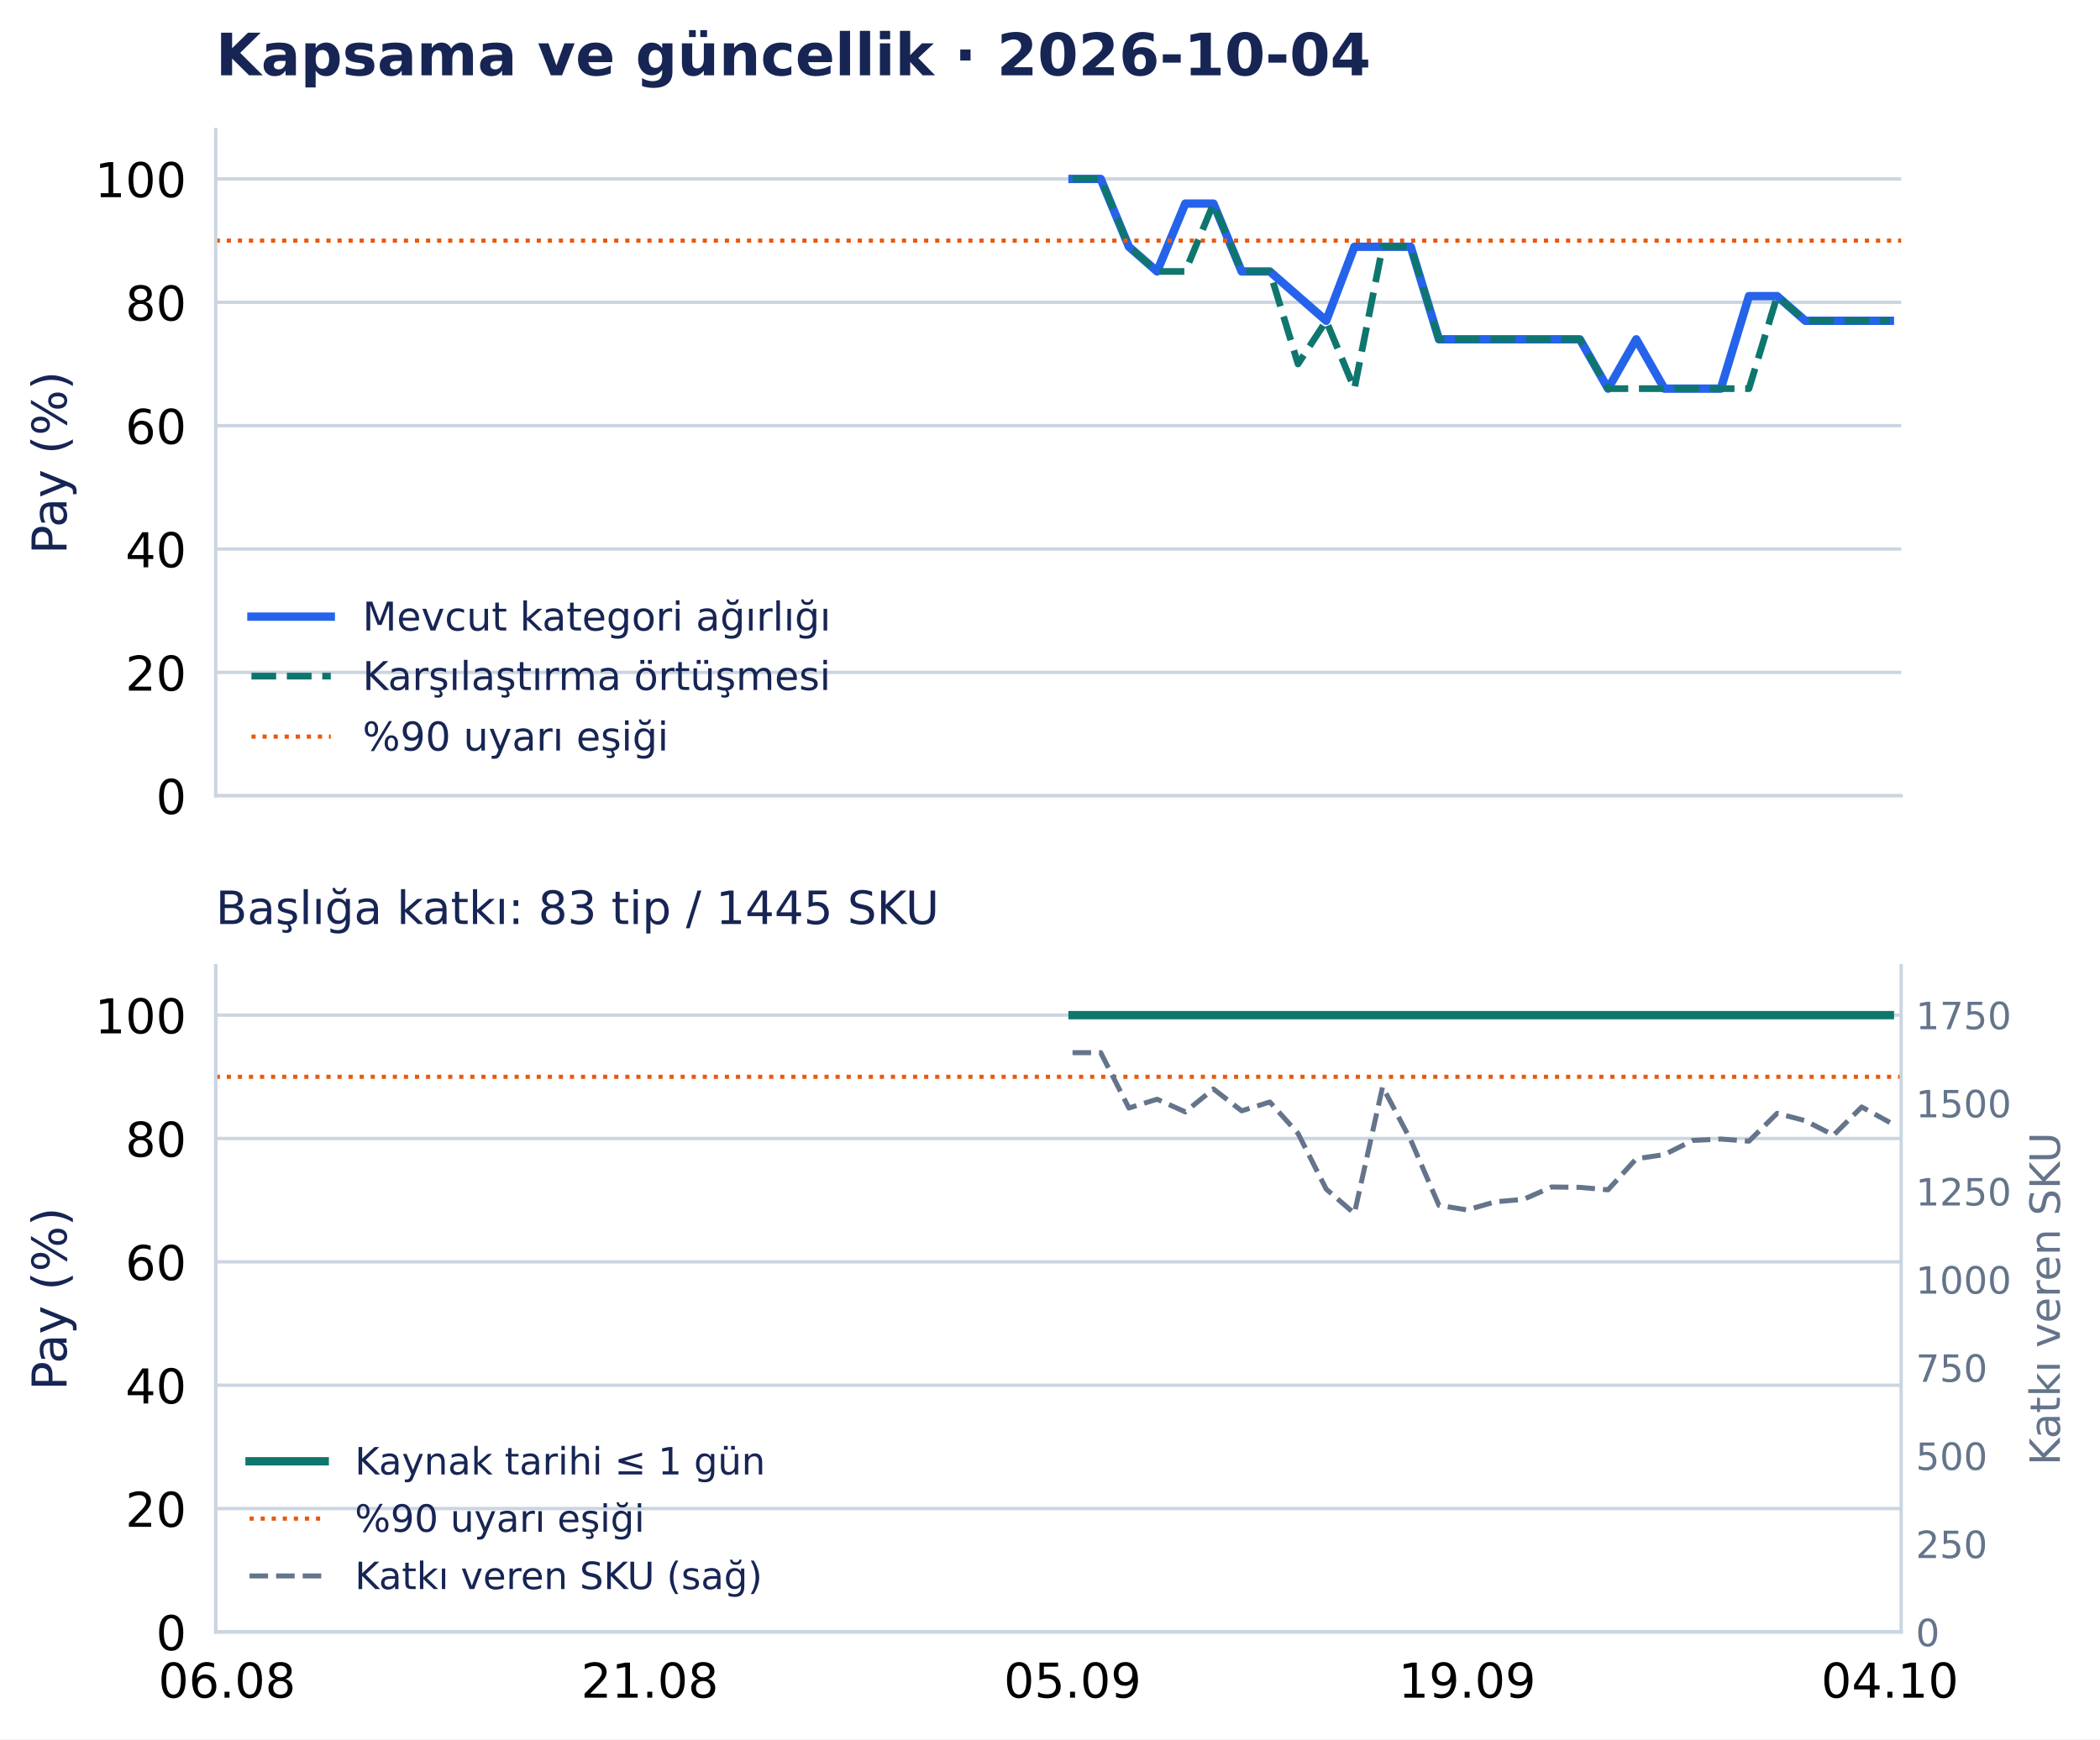
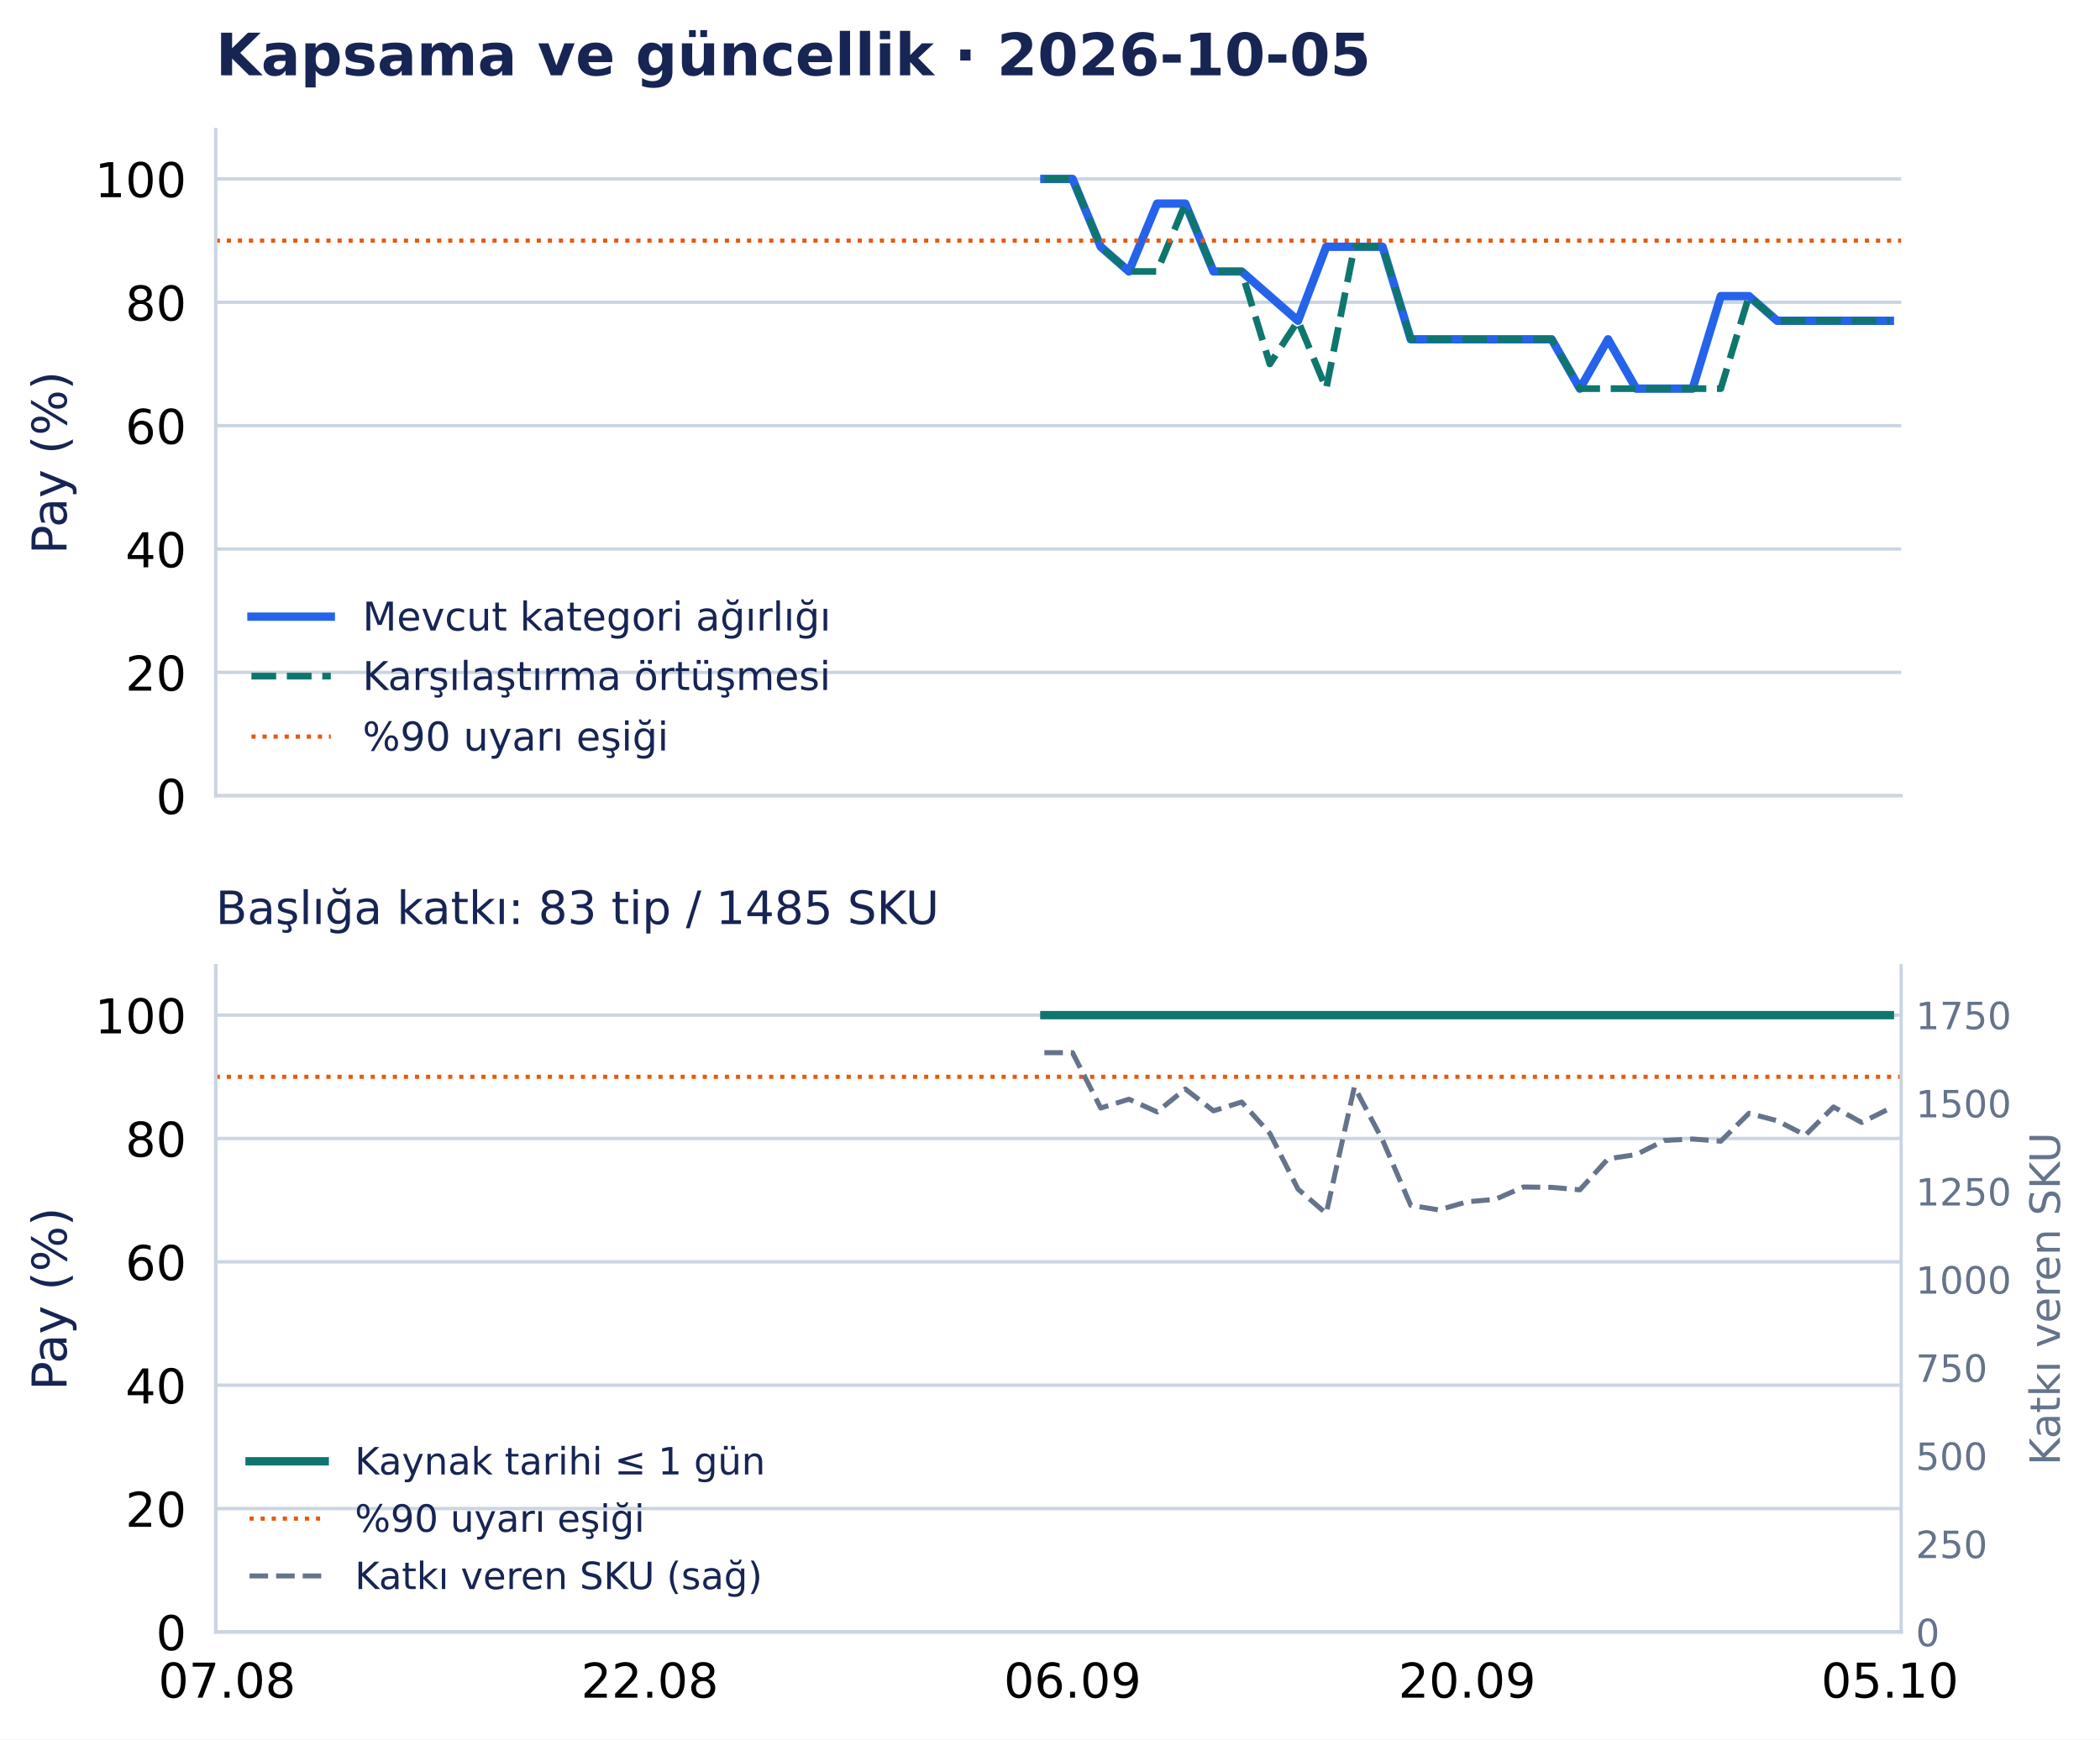
<svg xmlns="http://www.w3.org/2000/svg" width="502.794pt" height="416.535pt" viewBox="0 0 502.794 416.535" version="1.1">
  <defs>
    <style type="text/css">*{stroke-linejoin: round; stroke-linecap: butt}</style>
  </defs>
  <g id="figure_1">
    <g id="patch_1">
      <path d="M 0 416.535 L 502.794 416.535 L 502.794 0 L 0 0 z " style="fill: #ffffff" />
    </g>
    <g id="axes_1">
      <g id="patch_2">
        <path d="M 51.651 190.574 L 455.188 190.574 L 455.188 31.035 L 51.651 31.035 z " style="fill: #ffffff" />
      </g>
      <g id="matplotlib.axis_1">
        <g id="xtick_1">
          <g id="line2d_1" />
        </g>
        <g id="xtick_2">
          <g id="line2d_2" />
        </g>
        <g id="xtick_3">
          <g id="line2d_3" />
        </g>
        <g id="xtick_4">
          <g id="line2d_4" />
        </g>
        <g id="xtick_5">
          <g id="line2d_5" />
        </g>
      </g>
      <g id="matplotlib.axis_2">
        <g id="ytick_1">
          <g id="line2d_6">
            <path d="M 51.651 190.574 L 455.188 190.574 " clip-path="url(#p0e1365a26f)" style="fill: none; stroke: #cbd5e1; stroke-width: 0.8; stroke-linecap: square" />
          </g>
          <g id="line2d_7" />
          <g id="text_1">
            <text style="font-size: 11.5px; font-family: 'DejaVu Sans', 'Bitstream Vera Sans', 'Computer Modern Sans Serif', 'Lucida Grande', 'Verdana', 'Geneva', 'Lucid', 'Arial', 'Helvetica', 'Avant Garde', sans-serif; text-anchor: end" x="44.651" y="194.943" transform="rotate(-0 44.65062 194.9427)">0</text>
          </g>
        </g>
        <g id="ytick_2">
          <g id="line2d_8">
            <path d="M 51.651 161.03 L 455.188 161.03 " clip-path="url(#p0e1365a26f)" style="fill: none; stroke: #cbd5e1; stroke-width: 0.8; stroke-linecap: square" />
          </g>
          <g id="line2d_9" />
          <g id="text_2">
            <text style="font-size: 11.5px; font-family: 'DejaVu Sans', 'Bitstream Vera Sans', 'Computer Modern Sans Serif', 'Lucida Grande', 'Verdana', 'Geneva', 'Lucid', 'Arial', 'Helvetica', 'Avant Garde', sans-serif; text-anchor: end" x="44.651" y="165.398" transform="rotate(-0 44.65062 165.3983)">20</text>
          </g>
        </g>
        <g id="ytick_3">
          <g id="line2d_10">
            <path d="M 51.651 131.485 L 455.188 131.485 " clip-path="url(#p0e1365a26f)" style="fill: none; stroke: #cbd5e1; stroke-width: 0.8; stroke-linecap: square" />
          </g>
          <g id="line2d_11" />
          <g id="text_3">
            <text style="font-size: 11.5px; font-family: 'DejaVu Sans', 'Bitstream Vera Sans', 'Computer Modern Sans Serif', 'Lucida Grande', 'Verdana', 'Geneva', 'Lucid', 'Arial', 'Helvetica', 'Avant Garde', sans-serif; text-anchor: end" x="44.651" y="135.854" transform="rotate(-0 44.65062 135.854)">40</text>
          </g>
        </g>
        <g id="ytick_4">
          <g id="line2d_12">
            <path d="M 51.651 101.941 L 455.188 101.941 " clip-path="url(#p0e1365a26f)" style="fill: none; stroke: #cbd5e1; stroke-width: 0.8; stroke-linecap: square" />
          </g>
          <g id="line2d_13" />
          <g id="text_4">
            <text style="font-size: 11.5px; font-family: 'DejaVu Sans', 'Bitstream Vera Sans', 'Computer Modern Sans Serif', 'Lucida Grande', 'Verdana', 'Geneva', 'Lucid', 'Arial', 'Helvetica', 'Avant Garde', sans-serif; text-anchor: end" x="44.651" y="106.31" transform="rotate(-0 44.65062 106.3097)">60</text>
          </g>
        </g>
        <g id="ytick_5">
          <g id="line2d_14">
            <path d="M 51.651 72.397 L 455.188 72.397 " clip-path="url(#p0e1365a26f)" style="fill: none; stroke: #cbd5e1; stroke-width: 0.8; stroke-linecap: square" />
          </g>
          <g id="line2d_15" />
          <g id="text_5">
            <text style="font-size: 11.5px; font-family: 'DejaVu Sans', 'Bitstream Vera Sans', 'Computer Modern Sans Serif', 'Lucida Grande', 'Verdana', 'Geneva', 'Lucid', 'Arial', 'Helvetica', 'Avant Garde', sans-serif; text-anchor: end" x="44.651" y="76.765" transform="rotate(-0 44.65062 76.76539)">80</text>
          </g>
        </g>
        <g id="ytick_6">
          <g id="line2d_16">
            <path d="M 51.651 42.852 L 455.188 42.852 " clip-path="url(#p0e1365a26f)" style="fill: none; stroke: #cbd5e1; stroke-width: 0.8; stroke-linecap: square" />
          </g>
          <g id="line2d_17" />
          <g id="text_6">
            <text style="font-size: 11.5px; font-family: 'DejaVu Sans', 'Bitstream Vera Sans', 'Computer Modern Sans Serif', 'Lucida Grande', 'Verdana', 'Geneva', 'Lucid', 'Arial', 'Helvetica', 'Avant Garde', sans-serif; text-anchor: end" x="44.651" y="47.221" transform="rotate(-0 44.65062 47.22107)">100</text>
          </g>
        </g>
        <g id="text_7">
          <text style="font-size: 11.5px; font-family: 'DejaVu Sans', 'Bitstream Vera Sans', 'Computer Modern Sans Serif', 'Lucida Grande', 'Verdana', 'Geneva', 'Lucid', 'Arial', 'Helvetica', 'Avant Garde', sans-serif; text-anchor: middle; fill: #172554" x="15.937" y="110.804" transform="rotate(-90 15.93731 110.8044)">Pay (%)</text>
        </g>
      </g>
      <g id="line2d_18">
-         <path d="M 256.794 42.852 L 263.542 42.852 L 270.29 59.102 L 277.038 65.011 L 283.786 48.761 L 290.534 48.761 L 297.282 65.011 L 304.03 65.011 L 310.778 70.92 L 317.527 76.828 L 324.275 59.102 L 331.023 59.102 L 337.771 59.102 L 344.519 81.26 L 351.267 81.26 L 358.015 81.26 L 364.763 81.26 L 371.512 81.26 L 378.26 81.26 L 385.008 93.078 L 391.756 81.26 L 398.504 93.078 L 405.252 93.078 L 412 93.078 L 418.748 70.92 L 425.497 70.92 L 432.245 76.828 L 438.993 76.828 L 445.741 76.828 L 452.489 76.828 " clip-path="url(#p0e1365a26f)" style="fill: none; stroke: #2563eb; stroke-width: 2; stroke-linecap: square" />
+         <path d="M 250.045 42.852 L 256.794 42.852 L 263.542 59.102 L 270.29 65.011 L 277.038 48.761 L 283.786 48.761 L 290.534 65.011 L 297.282 65.011 L 304.03 70.92 L 310.778 76.828 L 317.527 59.102 L 324.275 59.102 L 331.023 59.102 L 337.771 81.26 L 344.519 81.26 L 351.267 81.26 L 358.015 81.26 L 364.763 81.26 L 371.512 81.26 L 378.26 93.078 L 385.008 81.26 L 391.756 93.078 L 398.504 93.078 L 405.252 93.078 L 412 70.92 L 418.748 70.92 L 425.497 76.828 L 432.245 76.828 L 438.993 76.828 L 445.741 76.828 L 452.489 76.828 " clip-path="url(#p0e1365a26f)" style="fill: none; stroke: #2563eb; stroke-width: 2; stroke-linecap: square" />
      </g>
      <g id="line2d_19">
-         <path d="M 256.794 42.852 L 263.542 42.852 L 270.29 59.102 L 277.038 65.011 L 283.786 65.011 L 290.534 48.761 L 297.282 65.011 L 304.03 65.011 L 310.778 87.169 L 317.527 76.828 L 324.275 93.078 L 331.023 59.102 L 337.771 59.102 L 344.519 81.26 L 351.267 81.26 L 358.015 81.26 L 364.763 81.26 L 371.512 81.26 L 378.26 81.26 L 385.008 93.078 L 391.756 93.078 L 398.504 93.078 L 405.252 93.078 L 412 93.078 L 418.748 93.078 L 425.497 70.92 L 432.245 76.828 L 438.993 76.828 L 445.741 76.828 L 452.489 76.828 " clip-path="url(#p0e1365a26f)" style="fill: none; stroke-dasharray: 5.92,2.56; stroke-dashoffset: 0; stroke: #0f766e; stroke-width: 1.6" />
+         <path d="M 250.045 42.852 L 256.794 42.852 L 263.542 59.102 L 270.29 65.011 L 277.038 65.011 L 283.786 48.761 L 290.534 65.011 L 297.282 65.011 L 304.03 87.169 L 310.778 76.828 L 317.527 93.078 L 324.275 59.102 L 331.023 59.102 L 337.771 81.26 L 344.519 81.26 L 351.267 81.26 L 358.015 81.26 L 364.763 81.26 L 371.512 81.26 L 378.26 93.078 L 385.008 93.078 L 391.756 93.078 L 398.504 93.078 L 405.252 93.078 L 412 93.078 L 418.748 70.92 L 425.497 76.828 L 432.245 76.828 L 438.993 76.828 L 445.741 76.828 L 452.489 76.828 " clip-path="url(#p0e1365a26f)" style="fill: none; stroke-dasharray: 5.92,2.56; stroke-dashoffset: 0; stroke: #0f766e; stroke-width: 1.6" />
      </g>
      <g id="line2d_20">
        <path d="M 51.651 57.625 L 455.188 57.625 " clip-path="url(#p0e1365a26f)" style="fill: none; stroke-dasharray: 1,1.65; stroke-dashoffset: 0; stroke: #ea580c" />
      </g>
      <g id="patch_3">
        <path d="M 51.651 190.574 L 51.651 31.035 " style="fill: none; stroke: #cbd5e1; stroke-width: 0.8; stroke-linejoin: miter; stroke-linecap: square" />
      </g>
      <g id="patch_4">
        <path d="M 51.651 190.574 L 455.188 190.574 " style="fill: none; stroke: #cbd5e1; stroke-width: 0.8; stroke-linejoin: miter; stroke-linecap: square" />
      </g>
      <g id="text_8">
-         <text style="font-weight: 700; font-size: 14px; font-family: 'DejaVu Sans', 'Bitstream Vera Sans', 'Computer Modern Sans Serif', 'Lucida Grande', 'Verdana', 'Geneva', 'Lucid', 'Arial', 'Helvetica', 'Avant Garde', sans-serif; text-anchor: start; fill: #172554" x="51.651" y="18.035" transform="rotate(-0 51.65062 18.03469)">Kapsama ve güncellik · 2026-10-04</text>
+         <text style="font-weight: 700; font-size: 14px; font-family: 'DejaVu Sans', 'Bitstream Vera Sans', 'Computer Modern Sans Serif', 'Lucida Grande', 'Verdana', 'Geneva', 'Lucid', 'Arial', 'Helvetica', 'Avant Garde', sans-serif; text-anchor: start; fill: #172554" x="51.651" y="18.035" transform="rotate(-0 51.65062 18.03469)">Kapsama ve güncellik · 2026-10-05</text>
      </g>
      <g id="legend_1">
        <g id="line2d_21">
          <path d="M 60.201 147.675 L 69.701 147.675 L 79.201 147.675 " style="fill: none; stroke: #2563eb; stroke-width: 2; stroke-linecap: square" />
        </g>
        <g id="text_9">
          <text style="font-size: 9.5px; font-family: 'DejaVu Sans', 'Bitstream Vera Sans', 'Computer Modern Sans Serif', 'Lucida Grande', 'Verdana', 'Geneva', 'Lucid', 'Arial', 'Helvetica', 'Avant Garde', sans-serif; text-anchor: start; fill: #172554" x="86.801" y="151" transform="rotate(-0 86.80062 150.9998)">Mevcut kategori ağırlığı</text>
        </g>
        <g id="line2d_22">
          <path d="M 60.201 161.926 L 69.701 161.926 L 79.201 161.926 " style="fill: none; stroke-dasharray: 5.92,2.56; stroke-dashoffset: 0; stroke: #0f766e; stroke-width: 1.6" />
        </g>
        <g id="text_10">
          <text style="font-size: 9.5px; font-family: 'DejaVu Sans', 'Bitstream Vera Sans', 'Computer Modern Sans Serif', 'Lucida Grande', 'Verdana', 'Geneva', 'Lucid', 'Arial', 'Helvetica', 'Avant Garde', sans-serif; text-anchor: start; fill: #172554" x="86.801" y="165.251" transform="rotate(-0 86.80062 165.2506)">Karşılaştırma örtüşmesi</text>
        </g>
        <g id="line2d_23">
          <path d="M 60.201 176.417 L 69.701 176.417 L 79.201 176.417 " style="fill: none; stroke-dasharray: 1,1.65; stroke-dashoffset: 0; stroke: #ea580c" />
        </g>
        <g id="text_11">
          <text style="font-size: 9.5px; font-family: 'DejaVu Sans', 'Bitstream Vera Sans', 'Computer Modern Sans Serif', 'Lucida Grande', 'Verdana', 'Geneva', 'Lucid', 'Arial', 'Helvetica', 'Avant Garde', sans-serif; text-anchor: start; fill: #172554" x="86.801" y="179.742" transform="rotate(-0 86.80062 179.7418)">%90 uyarı eşiği</text>
        </g>
      </g>
    </g>
    <g id="axes_2">
      <g id="patch_5">
        <path d="M 51.651 390.835 L 455.188 390.835 L 455.188 231.295 L 51.651 231.295 z " style="fill: #ffffff" />
      </g>
      <g id="matplotlib.axis_3">
        <g id="xtick_6">
          <g id="line2d_24" />
          <g id="text_12">
-             <text style="font-size: 11.5px; font-family: 'DejaVu Sans', 'Bitstream Vera Sans', 'Computer Modern Sans Serif', 'Lucida Grande', 'Verdana', 'Geneva', 'Lucid', 'Arial', 'Helvetica', 'Avant Garde', sans-serif; text-anchor: middle" x="54.35" y="406.572" transform="rotate(-0 54.34987 406.572)">06.08</text>
+             <text style="font-size: 11.5px; font-family: 'DejaVu Sans', 'Bitstream Vera Sans', 'Computer Modern Sans Serif', 'Lucida Grande', 'Verdana', 'Geneva', 'Lucid', 'Arial', 'Helvetica', 'Avant Garde', sans-serif; text-anchor: middle" x="54.35" y="406.572" transform="rotate(-0 54.34987 406.572)">07.08</text>
          </g>
        </g>
        <g id="xtick_7">
          <g id="line2d_25" />
          <g id="text_13">
-             <text style="font-size: 11.5px; font-family: 'DejaVu Sans', 'Bitstream Vera Sans', 'Computer Modern Sans Serif', 'Lucida Grande', 'Verdana', 'Geneva', 'Lucid', 'Arial', 'Helvetica', 'Avant Garde', sans-serif; text-anchor: middle" x="155.572" y="406.572" transform="rotate(-0 155.5717 406.572)">21.08</text>
+             <text style="font-size: 11.5px; font-family: 'DejaVu Sans', 'Bitstream Vera Sans', 'Computer Modern Sans Serif', 'Lucida Grande', 'Verdana', 'Geneva', 'Lucid', 'Arial', 'Helvetica', 'Avant Garde', sans-serif; text-anchor: middle" x="155.572" y="406.572" transform="rotate(-0 155.5717 406.572)">22.08</text>
          </g>
        </g>
        <g id="xtick_8">
          <g id="line2d_26" />
          <g id="text_14">
-             <text style="font-size: 11.5px; font-family: 'DejaVu Sans', 'Bitstream Vera Sans', 'Computer Modern Sans Serif', 'Lucida Grande', 'Verdana', 'Geneva', 'Lucid', 'Arial', 'Helvetica', 'Avant Garde', sans-serif; text-anchor: middle" x="256.794" y="406.572" transform="rotate(-0 256.7935 406.572)">05.09</text>
+             <text style="font-size: 11.5px; font-family: 'DejaVu Sans', 'Bitstream Vera Sans', 'Computer Modern Sans Serif', 'Lucida Grande', 'Verdana', 'Geneva', 'Lucid', 'Arial', 'Helvetica', 'Avant Garde', sans-serif; text-anchor: middle" x="256.794" y="406.572" transform="rotate(-0 256.7935 406.572)">06.09</text>
          </g>
        </g>
        <g id="xtick_9">
          <g id="line2d_27" />
          <g id="text_15">
-             <text style="font-size: 11.5px; font-family: 'DejaVu Sans', 'Bitstream Vera Sans', 'Computer Modern Sans Serif', 'Lucida Grande', 'Verdana', 'Geneva', 'Lucid', 'Arial', 'Helvetica', 'Avant Garde', sans-serif; text-anchor: middle" x="351.267" y="406.572" transform="rotate(-0 351.2672 406.572)">19.09</text>
+             <text style="font-size: 11.5px; font-family: 'DejaVu Sans', 'Bitstream Vera Sans', 'Computer Modern Sans Serif', 'Lucida Grande', 'Verdana', 'Geneva', 'Lucid', 'Arial', 'Helvetica', 'Avant Garde', sans-serif; text-anchor: middle" x="351.267" y="406.572" transform="rotate(-0 351.2672 406.572)">20.09</text>
          </g>
        </g>
        <g id="xtick_10">
          <g id="line2d_28" />
          <g id="text_16">
-             <text style="font-size: 11.5px; font-family: 'DejaVu Sans', 'Bitstream Vera Sans', 'Computer Modern Sans Serif', 'Lucida Grande', 'Verdana', 'Geneva', 'Lucid', 'Arial', 'Helvetica', 'Avant Garde', sans-serif; text-anchor: middle" x="452.489" y="406.572" transform="rotate(-0 452.489 406.572)">04.10</text>
+             <text style="font-size: 11.5px; font-family: 'DejaVu Sans', 'Bitstream Vera Sans', 'Computer Modern Sans Serif', 'Lucida Grande', 'Verdana', 'Geneva', 'Lucid', 'Arial', 'Helvetica', 'Avant Garde', sans-serif; text-anchor: middle" x="452.489" y="406.572" transform="rotate(-0 452.489 406.572)">05.10</text>
          </g>
        </g>
      </g>
      <g id="matplotlib.axis_4">
        <g id="ytick_7">
          <g id="line2d_29">
            <path d="M 51.651 390.835 L 455.188 390.835 " clip-path="url(#pd502d77126)" style="fill: none; stroke: #cbd5e1; stroke-width: 0.8; stroke-linecap: square" />
          </g>
          <g id="line2d_30" />
          <g id="text_17">
            <text style="font-size: 11.5px; font-family: 'DejaVu Sans', 'Bitstream Vera Sans', 'Computer Modern Sans Serif', 'Lucida Grande', 'Verdana', 'Geneva', 'Lucid', 'Arial', 'Helvetica', 'Avant Garde', sans-serif; text-anchor: end" x="44.651" y="395.203" transform="rotate(-0 44.65062 395.2033)">0</text>
          </g>
        </g>
        <g id="ytick_8">
          <g id="line2d_31">
            <path d="M 51.651 361.29 L 455.188 361.29 " clip-path="url(#pd502d77126)" style="fill: none; stroke: #cbd5e1; stroke-width: 0.8; stroke-linecap: square" />
          </g>
          <g id="line2d_32" />
          <g id="text_18">
            <text style="font-size: 11.5px; font-family: 'DejaVu Sans', 'Bitstream Vera Sans', 'Computer Modern Sans Serif', 'Lucida Grande', 'Verdana', 'Geneva', 'Lucid', 'Arial', 'Helvetica', 'Avant Garde', sans-serif; text-anchor: end" x="44.651" y="365.659" transform="rotate(-0 44.65062 365.659)">20</text>
          </g>
        </g>
        <g id="ytick_9">
          <g id="line2d_33">
            <path d="M 51.651 331.746 L 455.188 331.746 " clip-path="url(#pd502d77126)" style="fill: none; stroke: #cbd5e1; stroke-width: 0.8; stroke-linecap: square" />
          </g>
          <g id="line2d_34" />
          <g id="text_19">
            <text style="font-size: 11.5px; font-family: 'DejaVu Sans', 'Bitstream Vera Sans', 'Computer Modern Sans Serif', 'Lucida Grande', 'Verdana', 'Geneva', 'Lucid', 'Arial', 'Helvetica', 'Avant Garde', sans-serif; text-anchor: end" x="44.651" y="336.115" transform="rotate(-0 44.65062 336.1147)">40</text>
          </g>
        </g>
        <g id="ytick_10">
          <g id="line2d_35">
            <path d="M 51.651 302.202 L 455.188 302.202 " clip-path="url(#pd502d77126)" style="fill: none; stroke: #cbd5e1; stroke-width: 0.8; stroke-linecap: square" />
          </g>
          <g id="line2d_36" />
          <g id="text_20">
            <text style="font-size: 11.5px; font-family: 'DejaVu Sans', 'Bitstream Vera Sans', 'Computer Modern Sans Serif', 'Lucida Grande', 'Verdana', 'Geneva', 'Lucid', 'Arial', 'Helvetica', 'Avant Garde', sans-serif; text-anchor: end" x="44.651" y="306.57" transform="rotate(-0 44.65062 306.5704)">60</text>
          </g>
        </g>
        <g id="ytick_11">
          <g id="line2d_37">
            <path d="M 51.651 272.657 L 455.188 272.657 " clip-path="url(#pd502d77126)" style="fill: none; stroke: #cbd5e1; stroke-width: 0.8; stroke-linecap: square" />
          </g>
          <g id="line2d_38" />
          <g id="text_21">
            <text style="font-size: 11.5px; font-family: 'DejaVu Sans', 'Bitstream Vera Sans', 'Computer Modern Sans Serif', 'Lucida Grande', 'Verdana', 'Geneva', 'Lucid', 'Arial', 'Helvetica', 'Avant Garde', sans-serif; text-anchor: end" x="44.651" y="277.026" transform="rotate(-0 44.65062 277.0261)">80</text>
          </g>
        </g>
        <g id="ytick_12">
          <g id="line2d_39">
            <path d="M 51.651 243.113 L 455.188 243.113 " clip-path="url(#pd502d77126)" style="fill: none; stroke: #cbd5e1; stroke-width: 0.8; stroke-linecap: square" />
          </g>
          <g id="line2d_40" />
          <g id="text_22">
            <text style="font-size: 11.5px; font-family: 'DejaVu Sans', 'Bitstream Vera Sans', 'Computer Modern Sans Serif', 'Lucida Grande', 'Verdana', 'Geneva', 'Lucid', 'Arial', 'Helvetica', 'Avant Garde', sans-serif; text-anchor: end" x="44.651" y="247.482" transform="rotate(-0 44.65062 247.4817)">100</text>
          </g>
        </g>
        <g id="text_23">
          <text style="font-size: 11.5px; font-family: 'DejaVu Sans', 'Bitstream Vera Sans', 'Computer Modern Sans Serif', 'Lucida Grande', 'Verdana', 'Geneva', 'Lucid', 'Arial', 'Helvetica', 'Avant Garde', sans-serif; text-anchor: middle; fill: #172554" x="15.937" y="311.065" transform="rotate(-90 15.93731 311.065)">Pay (%)</text>
        </g>
      </g>
      <g id="line2d_41">
-         <path d="M 256.794 243.113 L 263.542 243.113 L 270.29 243.113 L 277.038 243.113 L 283.786 243.113 L 290.534 243.113 L 297.282 243.113 L 304.03 243.113 L 310.778 243.113 L 317.527 243.113 L 324.275 243.113 L 331.023 243.113 L 337.771 243.113 L 344.519 243.113 L 351.267 243.113 L 358.015 243.113 L 364.763 243.113 L 371.512 243.113 L 378.26 243.113 L 385.008 243.113 L 391.756 243.113 L 398.504 243.113 L 405.252 243.113 L 412 243.113 L 418.748 243.113 L 425.497 243.113 L 432.245 243.113 L 438.993 243.113 L 445.741 243.113 L 452.489 243.113 " clip-path="url(#pd502d77126)" style="fill: none; stroke: #0f766e; stroke-width: 2; stroke-linecap: square" />
+         <path d="M 250.045 243.113 L 256.794 243.113 L 263.542 243.113 L 270.29 243.113 L 277.038 243.113 L 283.786 243.113 L 290.534 243.113 L 297.282 243.113 L 304.03 243.113 L 310.778 243.113 L 317.527 243.113 L 324.275 243.113 L 331.023 243.113 L 337.771 243.113 L 344.519 243.113 L 351.267 243.113 L 358.015 243.113 L 364.763 243.113 L 371.512 243.113 L 378.26 243.113 L 385.008 243.113 L 391.756 243.113 L 398.504 243.113 L 405.252 243.113 L 412 243.113 L 418.748 243.113 L 425.497 243.113 L 432.245 243.113 L 438.993 243.113 L 445.741 243.113 L 452.489 243.113 " clip-path="url(#pd502d77126)" style="fill: none; stroke: #0f766e; stroke-width: 2; stroke-linecap: square" />
      </g>
      <g id="line2d_42">
        <path d="M 51.651 257.885 L 455.188 257.885 " clip-path="url(#pd502d77126)" style="fill: none; stroke-dasharray: 1,1.65; stroke-dashoffset: 0; stroke: #ea580c" />
      </g>
      <g id="patch_6">
        <path d="M 51.651 390.835 L 51.651 231.295 " style="fill: none; stroke: #cbd5e1; stroke-width: 0.8; stroke-linejoin: miter; stroke-linecap: square" />
      </g>
      <g id="patch_7">
        <path d="M 51.651 390.835 L 455.188 390.835 " style="fill: none; stroke: #cbd5e1; stroke-width: 0.8; stroke-linejoin: miter; stroke-linecap: square" />
      </g>
      <g id="text_24">
-         <text style="font-size: 11px; font-family: 'DejaVu Sans', 'Bitstream Vera Sans', 'Computer Modern Sans Serif', 'Lucida Grande', 'Verdana', 'Geneva', 'Lucid', 'Arial', 'Helvetica', 'Avant Garde', sans-serif; text-anchor: start; fill: #172554" x="51.651" y="221.295" transform="rotate(-0 51.65062 221.2954)">Başlığa katkı: 83 tip / 1445 SKU</text>
+         <text style="font-size: 11px; font-family: 'DejaVu Sans', 'Bitstream Vera Sans', 'Computer Modern Sans Serif', 'Lucida Grande', 'Verdana', 'Geneva', 'Lucid', 'Arial', 'Helvetica', 'Avant Garde', sans-serif; text-anchor: start; fill: #172554" x="51.651" y="221.295" transform="rotate(-0 51.65062 221.2954)">Başlığa katkı: 83 tip / 1485 SKU</text>
      </g>
      <g id="legend_2">
        <g id="line2d_43">
          <path d="M 59.751 349.966 L 68.751 349.966 L 77.751 349.966 " style="fill: none; stroke: #0f766e; stroke-width: 2; stroke-linecap: square" />
        </g>
        <g id="text_25">
          <text style="font-size: 9px; font-family: 'DejaVu Sans', 'Bitstream Vera Sans', 'Computer Modern Sans Serif', 'Lucida Grande', 'Verdana', 'Geneva', 'Lucid', 'Arial', 'Helvetica', 'Avant Garde', sans-serif; text-anchor: start; fill: #172554" x="84.951" y="353.116" transform="rotate(-0 84.95063 353.1155)">Kaynak tarihi ≤ 1 gün</text>
        </g>
        <g id="line2d_44">
          <path d="M 59.751 363.694 L 68.751 363.694 L 77.751 363.694 " style="fill: none; stroke-dasharray: 1,1.65; stroke-dashoffset: 0; stroke: #ea580c" />
        </g>
        <g id="text_26">
          <text style="font-size: 9px; font-family: 'DejaVu Sans', 'Bitstream Vera Sans', 'Computer Modern Sans Serif', 'Lucida Grande', 'Verdana', 'Geneva', 'Lucid', 'Arial', 'Helvetica', 'Avant Garde', sans-serif; text-anchor: start; fill: #172554" x="84.951" y="366.844" transform="rotate(-0 84.95063 366.8441)">%90 uyarı eşiği</text>
        </g>
        <g id="line2d_45">
          <path d="M 59.751 377.423 L 68.751 377.423 L 77.751 377.423 " style="fill: none; stroke-dasharray: 4.44,1.92; stroke-dashoffset: 0; stroke: #64748b; stroke-width: 1.2" />
        </g>
        <g id="text_27">
          <text style="font-size: 9px; font-family: 'DejaVu Sans', 'Bitstream Vera Sans', 'Computer Modern Sans Serif', 'Lucida Grande', 'Verdana', 'Geneva', 'Lucid', 'Arial', 'Helvetica', 'Avant Garde', sans-serif; text-anchor: start; fill: #172554" x="84.951" y="380.573" transform="rotate(-0 84.95063 380.5726)">Katkı veren SKU (sağ)</text>
        </g>
      </g>
    </g>
    <g id="axes_3">
      <g id="matplotlib.axis_5">
        <g id="ytick_13">
          <g id="line2d_46" />
          <g id="text_28">
            <text style="font-size: 9px; font-family: 'DejaVu Sans', 'Bitstream Vera Sans', 'Computer Modern Sans Serif', 'Lucida Grande', 'Verdana', 'Geneva', 'Lucid', 'Arial', 'Helvetica', 'Avant Garde', sans-serif; text-anchor: start; fill: #64748b" x="458.688" y="394.254" transform="rotate(-0 458.6883 394.2536)">0</text>
          </g>
        </g>
        <g id="ytick_14">
          <g id="line2d_47" />
          <g id="text_29">
            <text style="font-size: 9px; font-family: 'DejaVu Sans', 'Bitstream Vera Sans', 'Computer Modern Sans Serif', 'Lucida Grande', 'Verdana', 'Geneva', 'Lucid', 'Arial', 'Helvetica', 'Avant Garde', sans-serif; text-anchor: start; fill: #64748b" x="458.688" y="373.144" transform="rotate(-0 458.6883 373.1444)">250</text>
          </g>
        </g>
        <g id="ytick_15">
          <g id="line2d_48" />
          <g id="text_30">
            <text style="font-size: 9px; font-family: 'DejaVu Sans', 'Bitstream Vera Sans', 'Computer Modern Sans Serif', 'Lucida Grande', 'Verdana', 'Geneva', 'Lucid', 'Arial', 'Helvetica', 'Avant Garde', sans-serif; text-anchor: start; fill: #64748b" x="458.688" y="352.035" transform="rotate(-0 458.6883 352.0352)">500</text>
          </g>
        </g>
        <g id="ytick_16">
          <g id="line2d_49" />
          <g id="text_31">
            <text style="font-size: 9px; font-family: 'DejaVu Sans', 'Bitstream Vera Sans', 'Computer Modern Sans Serif', 'Lucida Grande', 'Verdana', 'Geneva', 'Lucid', 'Arial', 'Helvetica', 'Avant Garde', sans-serif; text-anchor: start; fill: #64748b" x="458.688" y="330.926" transform="rotate(-0 458.6883 330.9259)">750</text>
          </g>
        </g>
        <g id="ytick_17">
          <g id="line2d_50" />
          <g id="text_32">
            <text style="font-size: 9px; font-family: 'DejaVu Sans', 'Bitstream Vera Sans', 'Computer Modern Sans Serif', 'Lucida Grande', 'Verdana', 'Geneva', 'Lucid', 'Arial', 'Helvetica', 'Avant Garde', sans-serif; text-anchor: start; fill: #64748b" x="458.688" y="309.817" transform="rotate(-0 458.6883 309.8167)">1000</text>
          </g>
        </g>
        <g id="ytick_18">
          <g id="line2d_51" />
          <g id="text_33">
            <text style="font-size: 9px; font-family: 'DejaVu Sans', 'Bitstream Vera Sans', 'Computer Modern Sans Serif', 'Lucida Grande', 'Verdana', 'Geneva', 'Lucid', 'Arial', 'Helvetica', 'Avant Garde', sans-serif; text-anchor: start; fill: #64748b" x="458.688" y="288.707" transform="rotate(-0 458.6883 288.7075)">1250</text>
          </g>
        </g>
        <g id="ytick_19">
          <g id="line2d_52" />
          <g id="text_34">
            <text style="font-size: 9px; font-family: 'DejaVu Sans', 'Bitstream Vera Sans', 'Computer Modern Sans Serif', 'Lucida Grande', 'Verdana', 'Geneva', 'Lucid', 'Arial', 'Helvetica', 'Avant Garde', sans-serif; text-anchor: start; fill: #64748b" x="458.688" y="267.598" transform="rotate(-0 458.6883 267.5983)">1500</text>
          </g>
        </g>
        <g id="ytick_20">
          <g id="line2d_53" />
          <g id="text_35">
            <text style="font-size: 9px; font-family: 'DejaVu Sans', 'Bitstream Vera Sans', 'Computer Modern Sans Serif', 'Lucida Grande', 'Verdana', 'Geneva', 'Lucid', 'Arial', 'Helvetica', 'Avant Garde', sans-serif; text-anchor: start; fill: #64748b" x="458.688" y="246.489" transform="rotate(-0 458.6883 246.489)">1750</text>
          </g>
        </g>
        <g id="text_36">
          <text style="font-size: 10px; font-family: 'DejaVu Sans', 'Bitstream Vera Sans', 'Computer Modern Sans Serif', 'Lucida Grande', 'Verdana', 'Geneva', 'Lucid', 'Arial', 'Helvetica', 'Avant Garde', sans-serif; text-anchor: middle; fill: #64748b" x="493.192" y="311.065" transform="rotate(-90 493.1917 311.065)">Katkı veren SKU</text>
        </g>
      </g>
      <g id="line2d_54">
-         <path d="M 256.794 252.105 L 263.542 252.105 L 270.29 265.361 L 277.038 263.251 L 283.786 266.29 L 290.534 260.802 L 297.282 266.037 L 304.03 263.926 L 310.778 271.441 L 317.527 284.782 L 324.275 290.608 L 331.023 260.295 L 337.771 273.045 L 344.519 288.666 L 351.267 289.764 L 358.015 287.822 L 364.763 287.231 L 371.512 284.275 L 378.26 284.36 L 385.008 284.951 L 391.756 277.52 L 398.504 276.507 L 405.252 273.13 L 412 272.792 L 418.748 273.299 L 425.497 266.628 L 432.245 268.401 L 438.993 271.863 L 445.741 265.108 L 452.489 268.823 " clip-path="url(#pd502d77126)" style="fill: none; stroke-dasharray: 4.44,1.92; stroke-dashoffset: 0; stroke: #64748b; stroke-width: 1.2" />
+         <path d="M 250.045 252.105 L 256.794 252.105 L 263.542 265.361 L 270.29 263.251 L 277.038 266.29 L 283.786 260.802 L 290.534 266.037 L 297.282 263.926 L 304.03 271.441 L 310.778 284.782 L 317.527 290.608 L 324.275 260.295 L 331.023 273.045 L 337.771 288.666 L 344.519 289.764 L 351.267 287.822 L 358.015 287.231 L 364.763 284.275 L 371.512 284.36 L 378.26 284.951 L 385.008 277.52 L 391.756 276.507 L 398.504 273.13 L 405.252 272.792 L 412 273.299 L 418.748 266.628 L 425.497 268.401 L 432.245 271.863 L 438.993 265.108 L 445.741 268.823 L 452.489 265.446 " clip-path="url(#pd502d77126)" style="fill: none; stroke-dasharray: 4.44,1.92; stroke-dashoffset: 0; stroke: #64748b; stroke-width: 1.2" />
      </g>
      <g id="patch_8">
        <path d="M 51.651 390.835 L 51.651 231.295 " style="fill: none; stroke: #cbd5e1; stroke-width: 0.8; stroke-linejoin: miter; stroke-linecap: square" />
      </g>
      <g id="patch_9">
        <path d="M 455.188 390.835 L 455.188 231.295 " style="fill: none; stroke: #cbd5e1; stroke-width: 0.8; stroke-linejoin: miter; stroke-linecap: square" />
      </g>
      <g id="patch_10">
        <path d="M 51.651 390.835 L 455.188 390.835 " style="fill: none; stroke: #cbd5e1; stroke-width: 0.8; stroke-linejoin: miter; stroke-linecap: square" />
      </g>
    </g>
  </g>
  <defs>
    <clipPath id="p0e1365a26f">
      <rect x="51.651" y="31.035" width="403.538" height="159.539" />
    </clipPath>
    <clipPath id="pd502d77126">
      <rect x="51.651" y="231.295" width="403.538" height="159.539" />
    </clipPath>
  </defs>
</svg>
